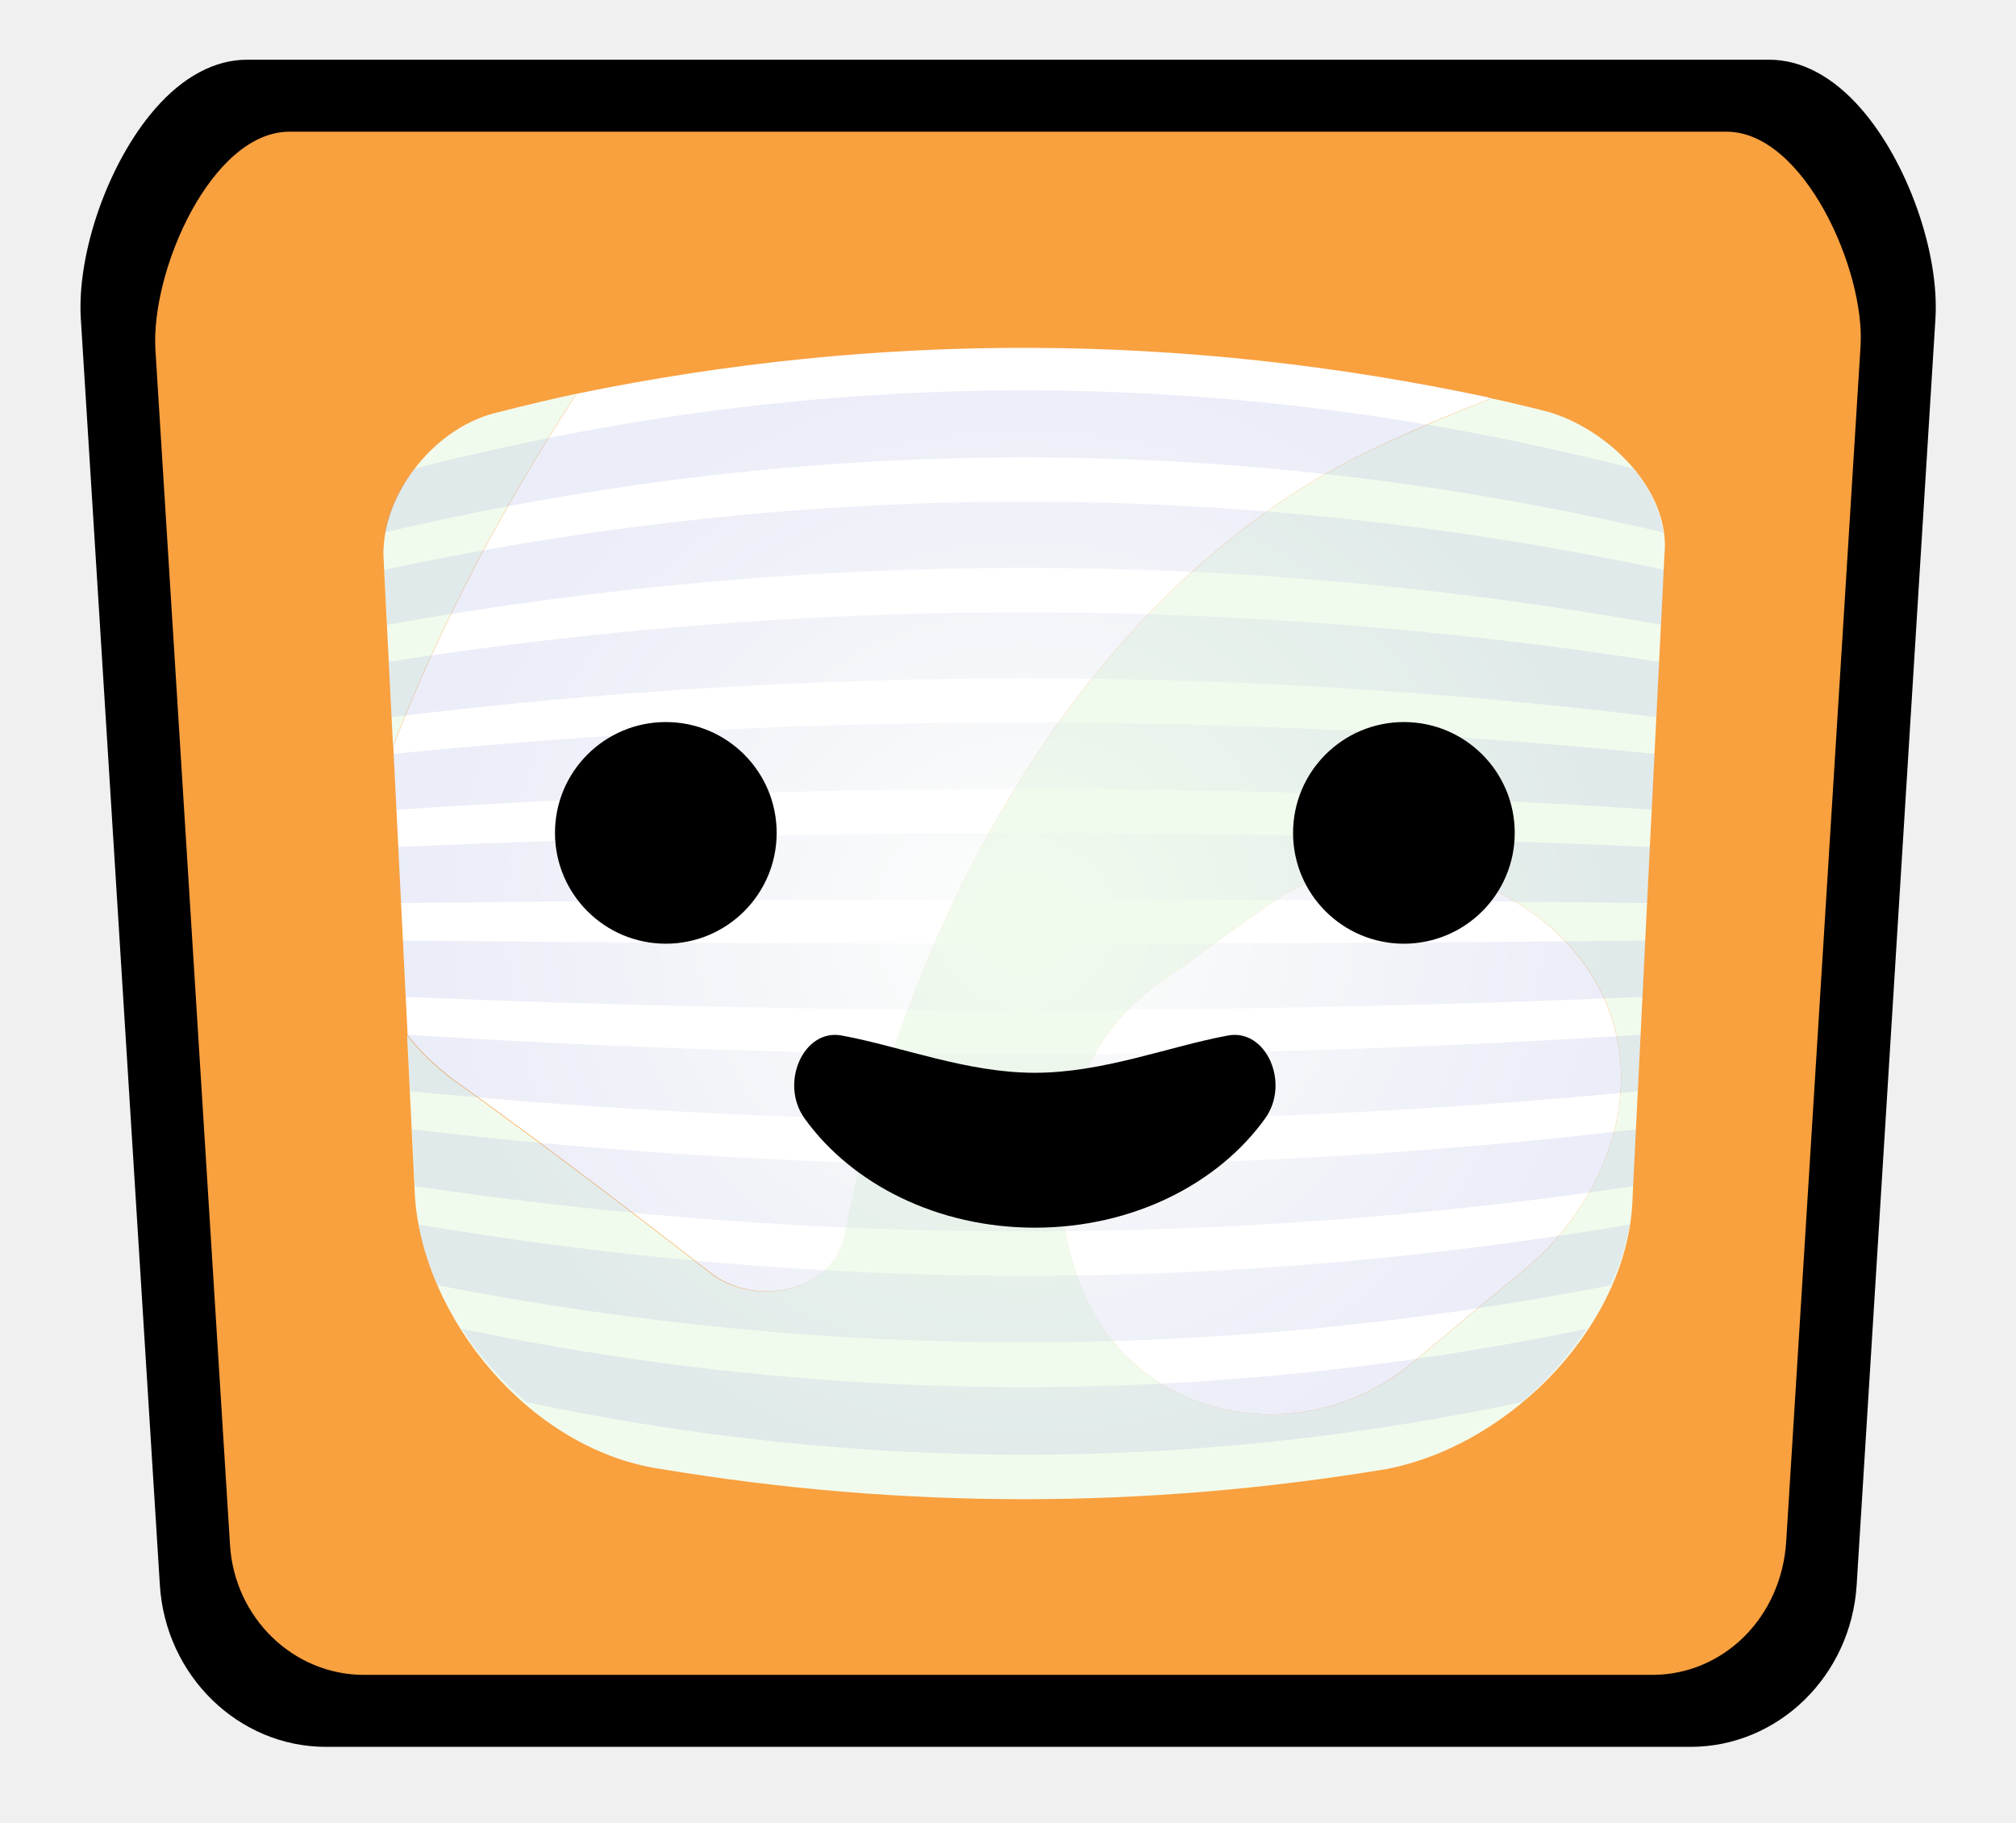
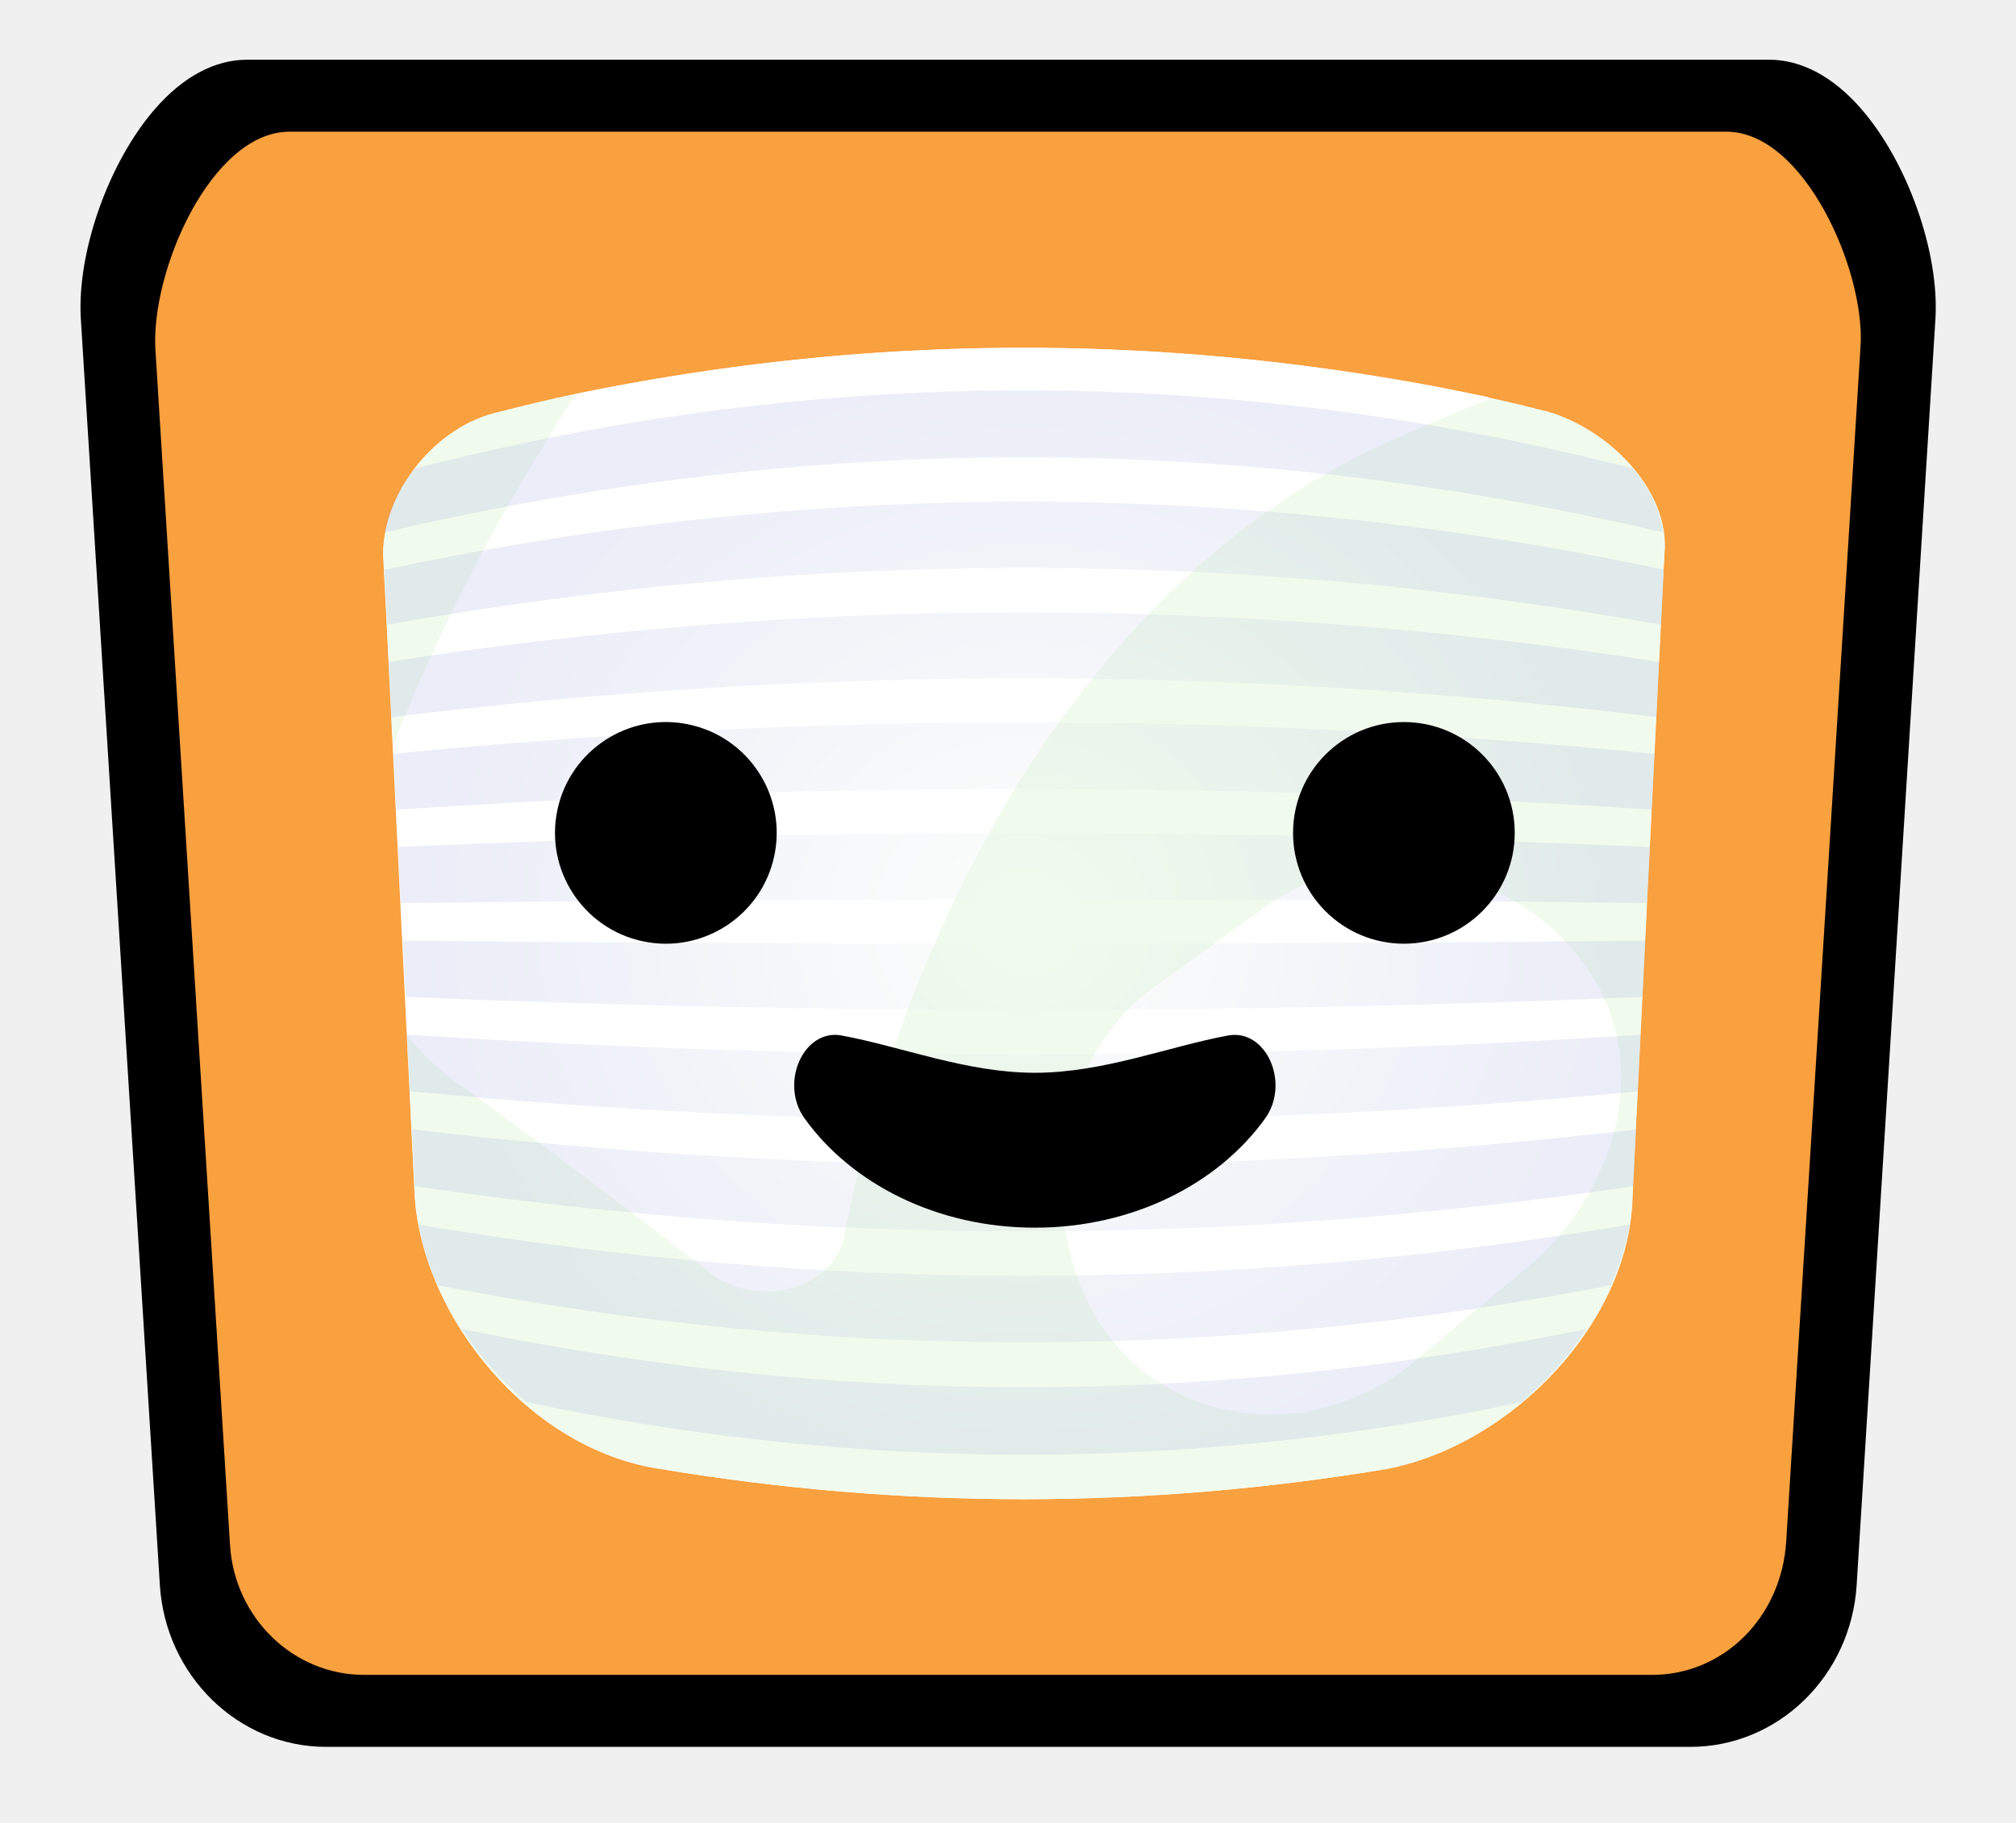
<svg xmlns="http://www.w3.org/2000/svg" version="1.1" id="Layer_1" x="0px" y="0px" viewBox="0 0 773 699" style="enable-background:new 0 0 773 699;" xml:space="preserve">
  <style type="text/css">
	.st0{display:none;}
	.st1{display:inline;fill:#8B95CC;}
	.st2{display:inline;}
	.st3{fill:#BAD1C3;}
	.st4{display:inline;fill:#F1FBED;}
	.st5{display:inline;fill:#9CA3DB;}
	.st6{display:inline;fill:#BDCCD4;}
	.st7{fill:#F9A03F;}
- 	.st8{fill:#F1FBED;}
- 	.st9{fill:#FFFFFF;}
+ 	.st8{fill:#FFFFFF;}
+ 	.st9{fill:#F1FBED;}
	.st10{opacity:0.2;fill:url(#SVGID_1_);enable-background:new    ;}
</style>
  <g id="Layer_1_00000042700427122550223860000016171415287862758302_" class="st0">
    <path class="st1" d="M665.7,747H104.5c-30.8,0-56.4-23.9-58.3-54.7L13.7,188.2C11.5,154.5,38.3,96,72.1,96h626.1   c33.8,0,60.5,58.5,58.3,92.2L724,692.3C722.1,723.1,696.5,747,665.7,747z" />
    <g class="st2">
      <path class="st3" d="M600,216.6h-24.7l0.7,0.4l-43.7,26.7c-111,67.9-190.7,177.6-218.8,304.6c-0.4,1.8-0.8,3.6-1.2,5.5l0,0    c-5.1,24.5-33.4,35.9-54.6,22l-103.1-67.7c-8.9-5.8-16.6-12.9-23-20.8l3.3,72.2c2.5,54.2,47.1,96.9,101.4,96.9h297.6    c54.3,0,98.9-42.7,101.4-96.9l13.3-292C649.9,239.8,627.8,216.6,600,216.6z" />
      <path class="st3" d="M170.2,216.6c-27.7,0-49.8,23.1-48.6,50.8l4,88.4c17.6-50.5,43.3-97.5,76.1-139.2L170.2,216.6L170.2,216.6z" />
    </g>
    <path class="st4" d="M154.6,508.1l103.1,67.7c21.1,13.9,49.4,2.5,54.6-22l0,0c0.4-1.8,0.8-3.7,1.2-5.5   c28.2-127,107.8-236.7,218.8-304.6L576,217l-0.7-0.4H201.7c-32.8,41.7-58.5,88.7-76.1,139.2l6,131.5   C138,495.2,145.8,502.3,154.6,508.1z" />
    <path class="st4" d="M441.1,459.1l44.1-29.7c42.8-28.9,100.9-17.6,129.8,25.2l0,0c28.9,42.8,17.6,100.9-25.2,129.8l-44.1,29.7   c-42.8,28.9-100.9,17.6-129.8-25.2l0,0C387.1,546.1,398.3,488,441.1,459.1z" />
    <g class="st2">
      <path d="M458.2,548.4c0,30.5-35,52.1-78.1,52.1S302,578.9,302,548.4s35-4.2,78.1-4.2S458.2,517.9,458.2,548.4z" />
      <g>
-         <ellipse transform="matrix(0.3302 -0.9439 0.9439 0.3302 -41.1178 733.9294)" cx="496.6" cy="395.9" rx="82.6" ry="28.1" />
-         <ellipse transform="matrix(0.9439 -0.3302 0.3302 0.9439 -115.3831 112.5466)" cx="273.6" cy="395.9" rx="28.1" ry="82.6" />
+         <ellipse transform="matrix(0.3302 -0.9439 0.9439 0.3302 -41.1207 733.8803)" cx="496.5" cy="395.9" rx="82.6" ry="28.1" />
+         <ellipse transform="matrix(0.9439 -0.3302 0.3302 0.9439 -115.3796 112.5475)" cx="273.6" cy="395.9" rx="28.1" ry="82.6" />
      </g>
    </g>
    <path class="st5" d="M-622.3,747h-561.2c-30.8,0-56.4-23.9-58.3-54.7l-32.5-504.1c-2.2-33.7,24.6-92.2,58.3-92.2h626.1   c33.8,0,60.5,58.5,58.3,92.2l-32.5,504.1C-565.9,723.1-591.5,747-622.3,747z" />
    <path class="st6" d="M-754.1,656.4h-297.6c-54.3,0-98.9-42.7-101.4-96.9l-13.3-292c-1.3-27.7,20.9-50.8,48.6-50.8H-688   c27.7,0,49.8,23.1,48.6,50.8l-13.3,292C-655.1,613.7-699.8,656.4-754.1,656.4z" />
    <path class="st4" d="M-1030.3,575.8l-103.1-67.7c-35.2-23.1-52.2-65.5-42.5-106l0,0c27.9-116.7,98.1-218.5,197.3-286l34-23.1   L-712,217l-43.7,26.7c-111,67.9-190.7,177.6-218.8,304.6c-0.4,1.8-0.8,3.6-1.2,5.5l0,0C-980.9,578.3-1009.2,589.7-1030.3,575.8z" />
    <path class="st4" d="M-846.9,459.1l44.1-29.7c42.8-28.9,100.9-17.6,129.8,25.2l0,0c28.9,42.8,17.6,100.9-25.2,129.8l-44.1,29.7   c-42.8,28.9-100.9,17.6-129.8-25.2l0,0C-900.9,546.1-889.7,488-846.9,459.1z" />
    <g class="st2">
      <path d="M-829.8,548.4c0,30.5-35,52.1-78.1,52.1s-78.1-21.6-78.1-52.1s35-4.2,78.1-4.2C-864.7,544.3-829.8,517.9-829.8,548.4z" />
      <g>
-         <ellipse transform="matrix(0.3302 -0.9439 0.9439 0.3302 -903.8018 -481.8333)" cx="-791.4" cy="395.9" rx="82.6" ry="28.1" />
-         <ellipse transform="matrix(0.9439 -0.3302 0.3302 0.9439 -187.6257 -312.7511)" cx="-1014.4" cy="395.9" rx="28.1" ry="82.6" />
+         <ellipse transform="matrix(0.3302 -0.9439 0.9439 0.3302 -903.788 -481.8712)" cx="-791.4" cy="395.9" rx="82.6" ry="28.1" />
+         <ellipse transform="matrix(0.9439 -0.3302 0.3302 0.9439 -187.6229 -312.7498)" cx="-1014.4" cy="395.9" rx="28.1" ry="82.6" />
      </g>
    </g>
  </g>
  <path d="M125,669.9c-33.5,0-61.5-27.2-63.7-62L31,122.4c-1.6-25.5,10.6-60.2,28.5-80.7c10.7-12.3,22.9-18.8,35.2-18.8h583.7  c12.3,0,24.5,6.5,35.2,18.8c17.8,20.4,30.1,55.1,28.5,80.7l-30.2,485.5c-2.2,34.8-30.1,62-63.7,62H125z" />
  <path class="st7" d="M633.5,642.3H139.6c-27.1,0-49.6-21.8-51.4-49.7L59.6,134.3c-1.9-30.6,21.6-83.8,51.4-83.8h551  c29.7,0,53.2,53.2,51.4,82.2L684.9,591C683.1,620.5,660.6,642.3,633.5,642.3z" />
-   <path class="st8" d="M593.5,157.9c-9.1-2.3-13.7-3.4-22.9-5.4c0.2,0.2,0.4,0.3,0.6,0.5c-13.8,5.4-27.3,11.2-40.7,17.3  C416,222.7,348.7,352.4,325.3,465.4c-0.4,1.8-0.7,3.6-1.1,5.4l0,0c-2.7,23.8-32.9,31.2-51.1,18c-31.5-24.5-63.3-48.7-95.8-72.1  c-7.8-5.2-15.5-12.3-21.2-19.6c1,20.6,2,41.1,3,61.7c3.1,46.5,43.9,97,94,104.5c93,15.5,185.9,15.5,278.9,0  c48.5-9.6,93-56.7,94-104.5c4-82,8.1-164,12.2-246C640.7,188.1,616.7,164.6,593.5,157.9z M584.1,487.3c-13.7,11.3-27.3,22.6-40.9,34  c-37.2,32.3-94.7,27.4-121.5-14l0,0c-25.1-40.7-18.5-102,23.7-130.8c13.7-9.9,27.5-19.8,41.3-29.6c38.6-27.3,94.5-13.5,120.8,22.8  l0,0C635.2,408.1,619.2,458.6,584.1,487.3z" />
-   <path class="st8" d="M191.8,157.9c-24.9,5.3-44.9,31.1-44.8,54.8c1.2,24.5,2.5,49,3.7,73.4C169.1,238.6,193,194,221,151  C211.2,153.1,201.5,155.4,191.8,157.9z" />
-   <path class="st9" d="M530.6,170.2c13.4-6.2,26.9-11.9,40.7-17.3c-0.2-0.2-0.4-0.3-0.6-0.5C454.3,127.6,337.6,127,221.1,151  c-28,43-51.9,87.6-70.3,135.1c1.8,37,3.7,73.9,5.5,110.9c5.7,7.3,13.4,14.3,21.2,19.6c32.5,23.3,64.2,47.6,95.8,72.1  c18.2,13.2,48.4,5.9,51.1-18l0,0c0.4-1.8,0.7-3.6,1.1-5.4C348.8,352.3,416,222.6,530.6,170.2z" />
-   <path class="st9" d="M607.4,369.7c-26.3-36.4-82.2-50.1-120.8-22.8c-13.8,9.8-27.6,19.7-41.3,29.6c-42.2,28.8-48.7,90.1-23.7,130.8  l0,0c26.9,41.4,84.3,46.3,121.5,14c13.6-11.4,27.2-22.7,40.9-34C619.2,458.6,635.2,408.1,607.4,369.7L607.4,369.7z" />
-   <radialGradient id="SVGID_1_" cx="395.113" cy="332.269" r="247.472" gradientTransform="matrix(0.9323 0 0 -0.8846 24.3367 647.7122)" gradientUnits="userSpaceOnUse">
+   <path class="st8" d="M593.4,157.9c-4.1-1-7.3-1.8-10.3-2.6l0,0c-3.7-0.9-7.3-1.7-12.3-2.8c-0.1-0.1-0.1-0.1-0.2-0.2  c-5.2-1.1-10.5-2.2-15.7-3.2l-0.7-0.2l-0.1,0C443.2,127.6,332,128.1,221,151l-0.1,0c-9.8,2.1-19.5,4.4-29.2,6.9  c-24.9,5.3-44.9,31.1-44.8,54.8c0.3,7.1,0.7,14.2,1.1,21.3l0,0l11,224.8c3.1,46.5,43.9,97,94,104.5c93,15.5,185.9,15.5,278.9,0  c48.5-9.6,93-56.7,94-104.5c4-82,8.1-164,12.2-246C640.6,188.1,616.6,164.6,593.4,157.9z" />
+   <path class="st9" d="M593.5,157.9c-9.1-2.3-13.7-3.4-22.9-5.4c0.2,0.2,0.4,0.3,0.6,0.5c-13.8,5.4-27.3,11.2-40.7,17.3  C416,222.7,348.7,352.4,325.3,465.4c-0.4,1.8-0.7,3.6-1.1,5.4l0,0c-2.7,23.8-32.9,31.2-51.1,18c-31.5-24.5-63.3-48.7-95.8-72.1  c-7.8-5.2-15.5-12.3-21.2-19.6c1,20.6,2,41.1,3,61.7c3.1,46.5,43.9,97,94,104.5c93,15.5,185.9,15.5,278.9,0  c48.5-9.6,93-56.7,94-104.5c4-82,8.1-164,12.2-246C640.7,188.1,616.7,164.6,593.5,157.9z M584.1,487.3c-13.7,11.3-27.3,22.6-40.9,34  c-37.2,32.3-94.7,27.4-121.5-14l0,0c-25.1-40.7-18.5-102,23.7-130.8c13.7-9.9,27.5-19.8,41.3-29.6c38.6-27.3,94.5-13.5,120.8,22.8  l0,0C635.2,408.1,619.2,458.6,584.1,487.3z" />
+   <path class="st9" d="M191.8,157.9c-24.9,5.3-44.9,31.1-44.8,54.8c1.2,24.5,2.5,49,3.7,73.4C169.1,238.6,193,194,221,151  C211.2,153.1,201.5,155.4,191.8,157.9z" />
+   <path class="st8" d="M530.6,170.2c13.4-6.2,26.9-11.9,40.7-17.3c-0.2-0.2-0.4-0.3-0.6-0.5C454.3,127.6,337.6,127,221.1,151  c-28,43-51.9,87.6-70.3,135.1c1.8,37,3.7,73.9,5.5,110.9c5.7,7.3,13.4,14.3,21.2,19.6c32.5,23.3,64.2,47.6,95.8,72.1  c18.2,13.2,48.4,5.9,51.1-18l0,0c0.4-1.8,0.7-3.6,1.1-5.4C348.8,352.3,416,222.6,530.6,170.2z" />
+   <path class="st8" d="M607.4,369.7c-26.3-36.4-82.2-50.1-120.8-22.8c-13.8,9.8-27.6,19.7-41.3,29.6c-42.2,28.8-48.7,90.1-23.7,130.8  l0,0c26.9,41.4,84.3,46.3,121.5,14c13.6-11.4,27.2-22.7,40.9-34C619.2,458.6,635.2,408.1,607.4,369.7L607.4,369.7z" />
+   <radialGradient id="SVGID_1_" cx="436.775" cy="772.518" r="247.472" gradientTransform="matrix(0.9323 0 0 0.8846 -14.4554 -329.5818)" gradientUnits="userSpaceOnUse">
    <stop offset="0" style="stop-color:#F1FBED" />
    <stop offset="1" style="stop-color:#9CA3DB" />
  </radialGradient>
  <path class="st10" d="M150.1,275c-0.4-8.5-0.6-12.8-1.1-21.2c162.5-25.3,324.7-25.3,487.2,0c-0.4,8.5-0.6,12.7-1.1,21.2  C473.4,255.2,311.9,255.2,150.1,275z M637,239.6c0.4-8.5,0.6-12.7,1.1-21.1c-163.7-34.8-327-34.8-490.7,0c0.4,8.4,0.6,12.7,1.1,21.1  C311.4,210.5,474,210.5,637,239.6z M631.6,346.3c0.4-8.6,0.6-12.9,1.1-21.5c-160-7.1-320-7.1-480.1,0c0.4,8.6,0.6,12.9,1.1,21.5  C313,344.5,472.3,344.5,631.6,346.3z M637.8,204.2c-1.2-8.4-5.9-18-11.6-24.5c-155.8-40-311.4-40-467.2,0  c-5.6,6.5-10.3,16.1-11.6,24.5C311.1,165.8,474.2,165.8,637.8,204.2z M633.4,310.5c0.4-8.6,0.6-12.8,1.1-21.4  c-161.3-16.1-322.4-16.1-483.6,0c0.4,8.5,0.6,12.8,1.1,21.4C312.4,299.9,472.9,299.9,633.4,310.5z M201.8,537.7  c127.2,26.9,254.5,26.9,381.7,0c9.6-8.2,18-17.7,24.9-28.1c-143.8,29.8-287.6,29.8-431.4,0C183.8,520,192.2,529.4,201.8,537.7z   M617.6,492.9c3.4-7.6,5.9-15.4,7.3-23.3c-154.9,26.2-309.6,26.2-464.4,0c1.4,7.9,3.9,15.7,7.3,23.3  C317.7,522.1,467.6,522.1,617.6,492.9z M629.9,382.3c0.4-8.7,0.6-13,1.1-21.6c-158.8,1.6-317.7,1.6-476.5,0c0.4,8.6,0.6,13,1.1,21.6  C313.6,389,471.7,389,629.9,382.3z M157.2,418.5c157,15.1,313.8,15.1,470.8,0c0.4-8.7,0.6-13.1,1.1-21.7  c-157.7,10.1-315.3,10.1-473,0c0,0.1,0,0.2,0,0.3C156.6,405.6,156.8,409.9,157.2,418.5z M626.3,454.9c0.4-8.8,0.6-13.1,1.1-21.8  c-156.5,18.4-312.9,18.4-469.4,0c0.4,8.7,0.6,13.1,1.1,21.8C314.8,478,470.5,478,626.3,454.9z" />
  <path d="M396.8,411.4c-26.2,0-51.3-10.1-74.1-14.3c-14.6-2.7-23.9,18.3-14.2,31.8c18,25.1,50.8,41.9,88.3,41.9s70.3-16.8,88.3-41.9  c9.7-13.5,0.4-34.5-14.2-31.8C448.1,401.3,423.1,411.4,396.8,411.4z" />
-   <circle cx="255.3" cy="319.4" r="42.5" />
+   <ellipse transform="matrix(0.1602 -0.9871 0.9871 0.1602 -100.8703 520.2412)" cx="255.3" cy="319.4" rx="42.5" ry="42.5" />
  <circle cx="538.3" cy="319.4" r="42.5" />
</svg>
